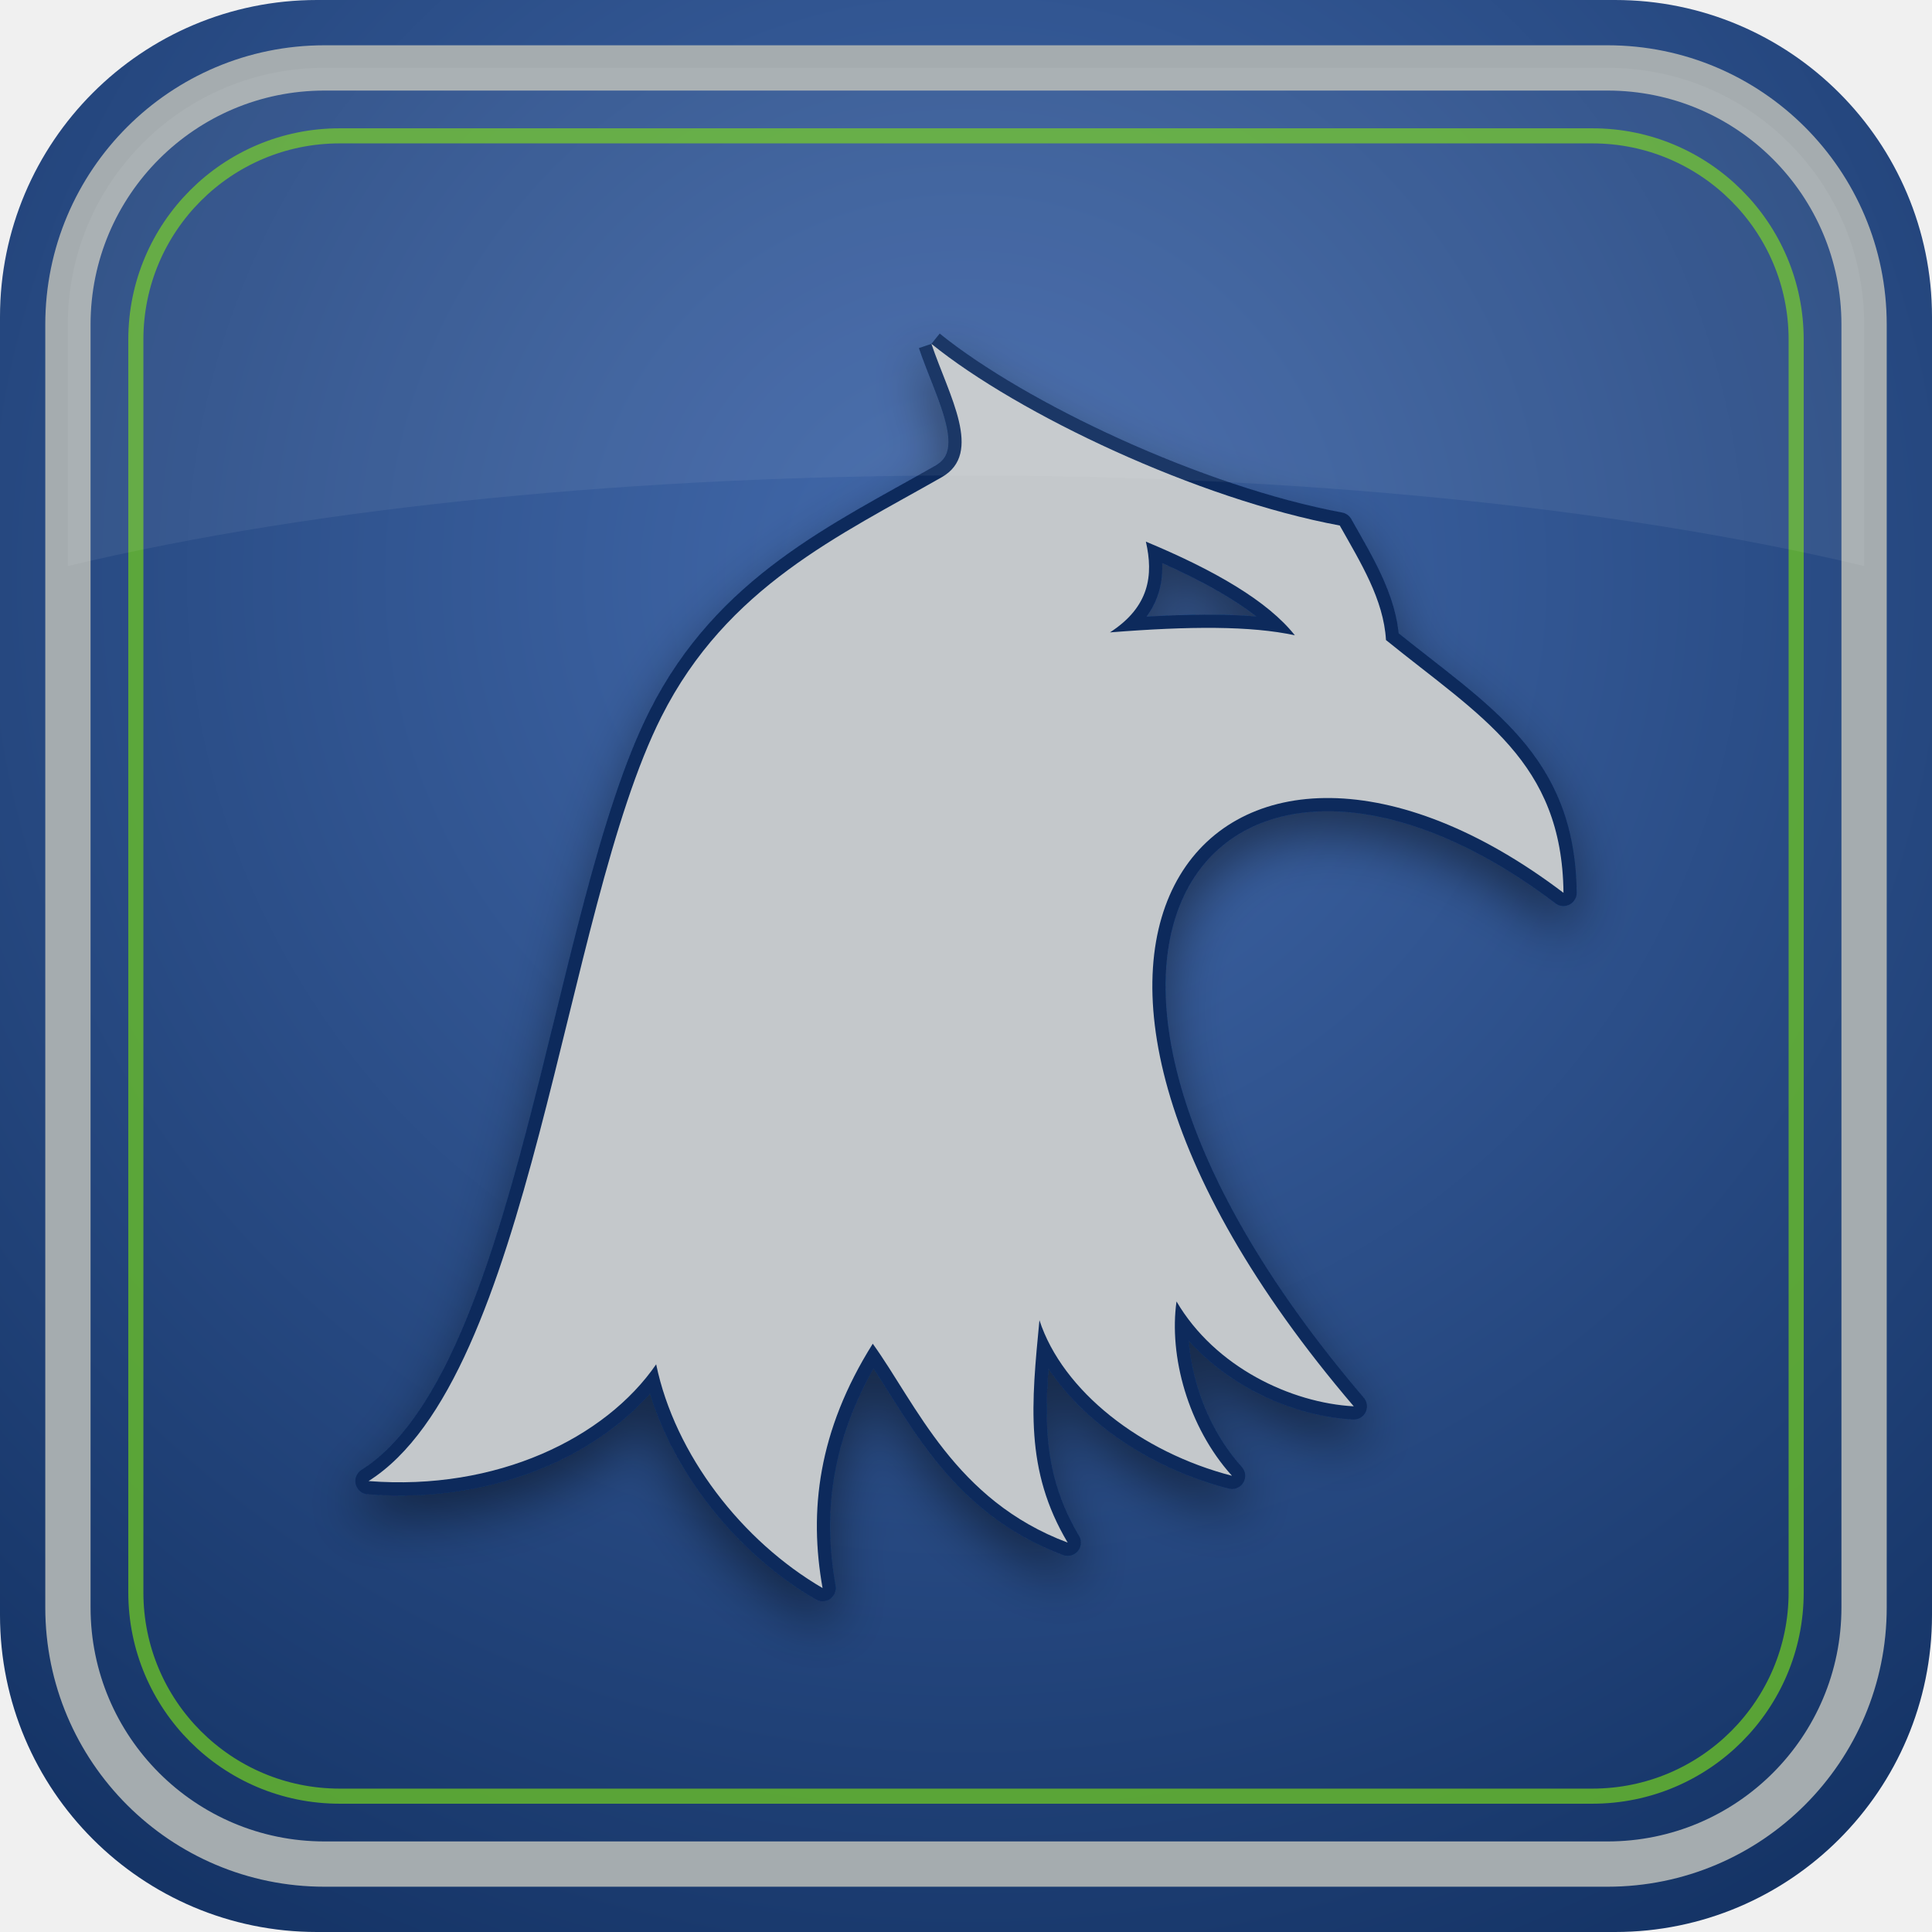
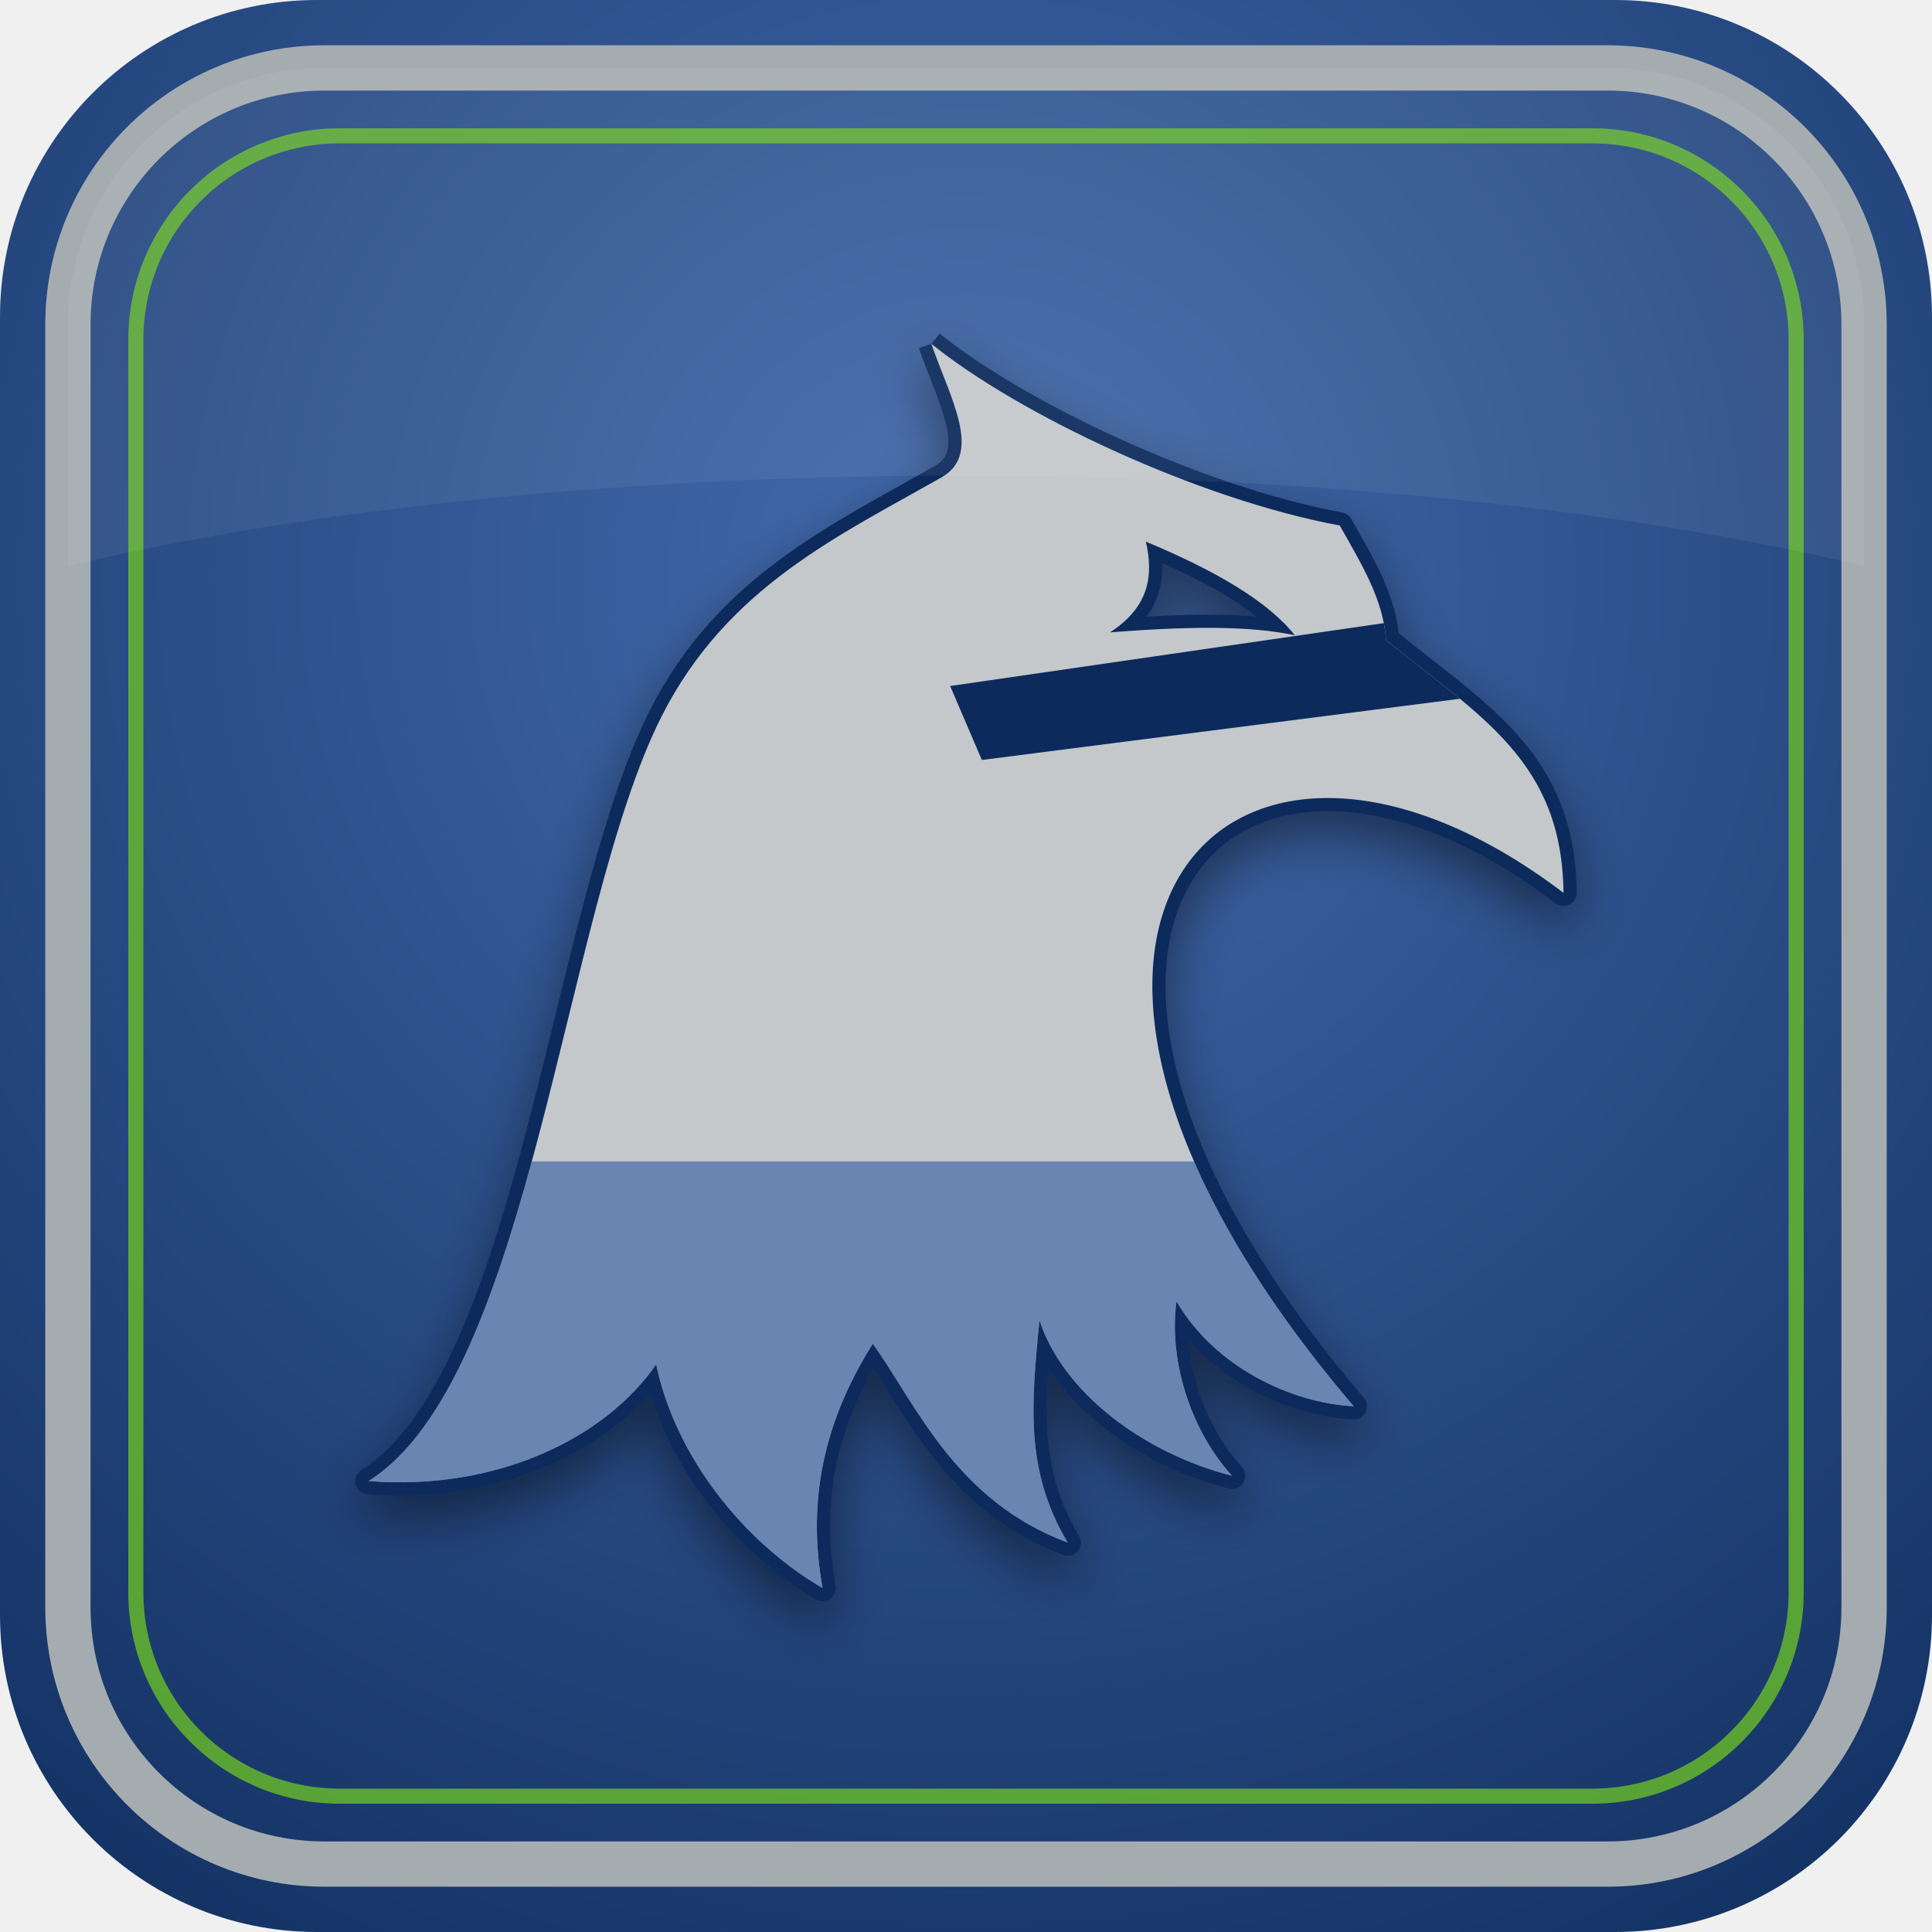
<svg xmlns="http://www.w3.org/2000/svg" viewBox="0 0 512 512" role="img" aria-label="Seattle Seahawks">
  <defs>
    <radialGradient id="f" cx="50%" cy="30%" r="80%">
      <stop offset="0" stop-color="#436aac" />
      <stop offset="1" stop-color="#143365" />
    </radialGradient>
    <filter id="s" x="-10%" y="-10%" width="120%" height="120%">
      <feDropShadow dx="0" dy="6" stdDeviation="7" flood-color="#000" flood-opacity="0.45" />
    </filter>
  </defs>
  <rect width="512" height="512" rx="84" fill="url(#f)" />
  <rect x="18" y="18" width="476" height="476" rx="68" fill="none" stroke="#a5acaf" stroke-width="12" />
  <rect x="36" y="36" width="440" height="440" rx="54" fill="none" stroke="#69be28" stroke-width="4" opacity="0.8" />
  <g filter="url(#s)">
    <g transform="translate(76.8 76.8) scale(0.7) ">
      <g fill="#0b2a5c" stroke="#0b2a5c" stroke-width="10" stroke-linejoin="round">
        <path d="M242.9 20.46c6.7 19.75 19.7 41.39 4 50.44c-38.6 22.04-81.4 41.5-106.2 90.7C103.3 235.7 91.69 412 29.81 451c48.6 3.8 89.69-16.3 108.89-44.2c7.1 34.3 32.6 67 63 84.7c-5.2-29-1.8-59.4 19-92.5c16.5 22.9 31.1 59.3 73.8 75.3c-16.4-27.5-13.7-52.8-10.7-84.2c8.8 26.9 38.5 50 72.9 58.9c-16.8-18.6-23.9-45.5-21-66c14.6 24.9 43.4 38.4 67.1 39.7c-153.3-179.6-48.7-291.6 79.4-194.4c-.5-49.7-31.4-66.7-67.2-95.7c-.9-15.4-9.6-29.3-17.5-43.36c-53.7-9.99-121.5-42.01-154.6-68.78m81.2 74.88c26.1 10.86 46.2 22.56 56.4 35.46c-16.6-3.6-39.8-3.5-70-1.1c15-9.7 16.5-21.7 13.6-34.36" />
      </g>
      <g fill="#c4c8cb">
        <path d="M242.9 20.46c6.7 19.75 19.7 41.39 4 50.44c-38.6 22.04-81.4 41.5-106.2 90.7C103.3 235.7 91.69 412 29.81 451c48.6 3.8 89.69-16.3 108.89-44.2c7.1 34.3 32.6 67 63 84.7c-5.2-29-1.8-59.4 19-92.5c16.5 22.9 31.1 59.3 73.8 75.3c-16.4-27.5-13.7-52.8-10.7-84.2c8.8 26.9 38.5 50 72.9 58.9c-16.8-18.6-23.9-45.5-21-66c14.6 24.9 43.4 38.4 67.1 39.7c-153.3-179.6-48.7-291.6 79.4-194.4c-.5-49.7-31.4-66.7-67.2-95.7c-.9-15.4-9.6-29.3-17.5-43.36c-53.7-9.99-121.5-42.01-154.6-68.78m81.2 74.88c26.1 10.86 46.2 22.56 56.4 35.46c-16.6-3.6-39.8-3.5-70-1.1c15-9.7 16.5-21.7 13.6-34.36" />
      </g>
+       <clipPath id="gc37">
+         <path d="M242.9 20.46c6.7 19.75 19.7 41.39 4 50.44c-38.6 22.04-81.4 41.5-106.2 90.7C103.3 235.7 91.69 412 29.81 451c48.6 3.8 89.69-16.3 108.89-44.2c7.1 34.3 32.6 67 63 84.7c-5.2-29-1.8-59.4 19-92.5c16.5 22.9 31.1 59.3 73.8 75.3c-16.4-27.5-13.7-52.8-10.7-84.2c8.8 26.9 38.5 50 72.9 58.9c-16.8-18.6-23.9-45.5-21-66c14.6 24.9 43.4 38.4 67.1 39.7c-153.3-179.6-48.7-291.6 79.4-194.4c-.5-49.7-31.4-66.7-67.2-95.7c-.9-15.4-9.6-29.3-17.5-43.36c-53.7-9.99-121.5-42.01-154.6-68.78m81.2 74.88c26.1 10.86 46.2 22.56 56.4 35.46c-16.6-3.6-39.8-3.5-70-1.1c15-9.7 16.5-21.7 13.6-34.36" />
+       </clipPath>
+       <g clip-path="url(#gc37)">
+         <path d="M250 150 L512 112 L512 146 L262 178 Z" fill="#0b2a5c" />
+         <path d="M0 330 L512 330 L512 512 L0 512 Z" fill="#1f4e9c" opacity="0.55" />
+       </g>
    </g>
  </g>
  <path d="M84 18 H428 A68 68 0 0 1 494 84 V150 C360 118 152 118 18 150 V84 A68 68 0 0 1 84 18Z" fill="#fff" opacity="0.06" />
</svg>
